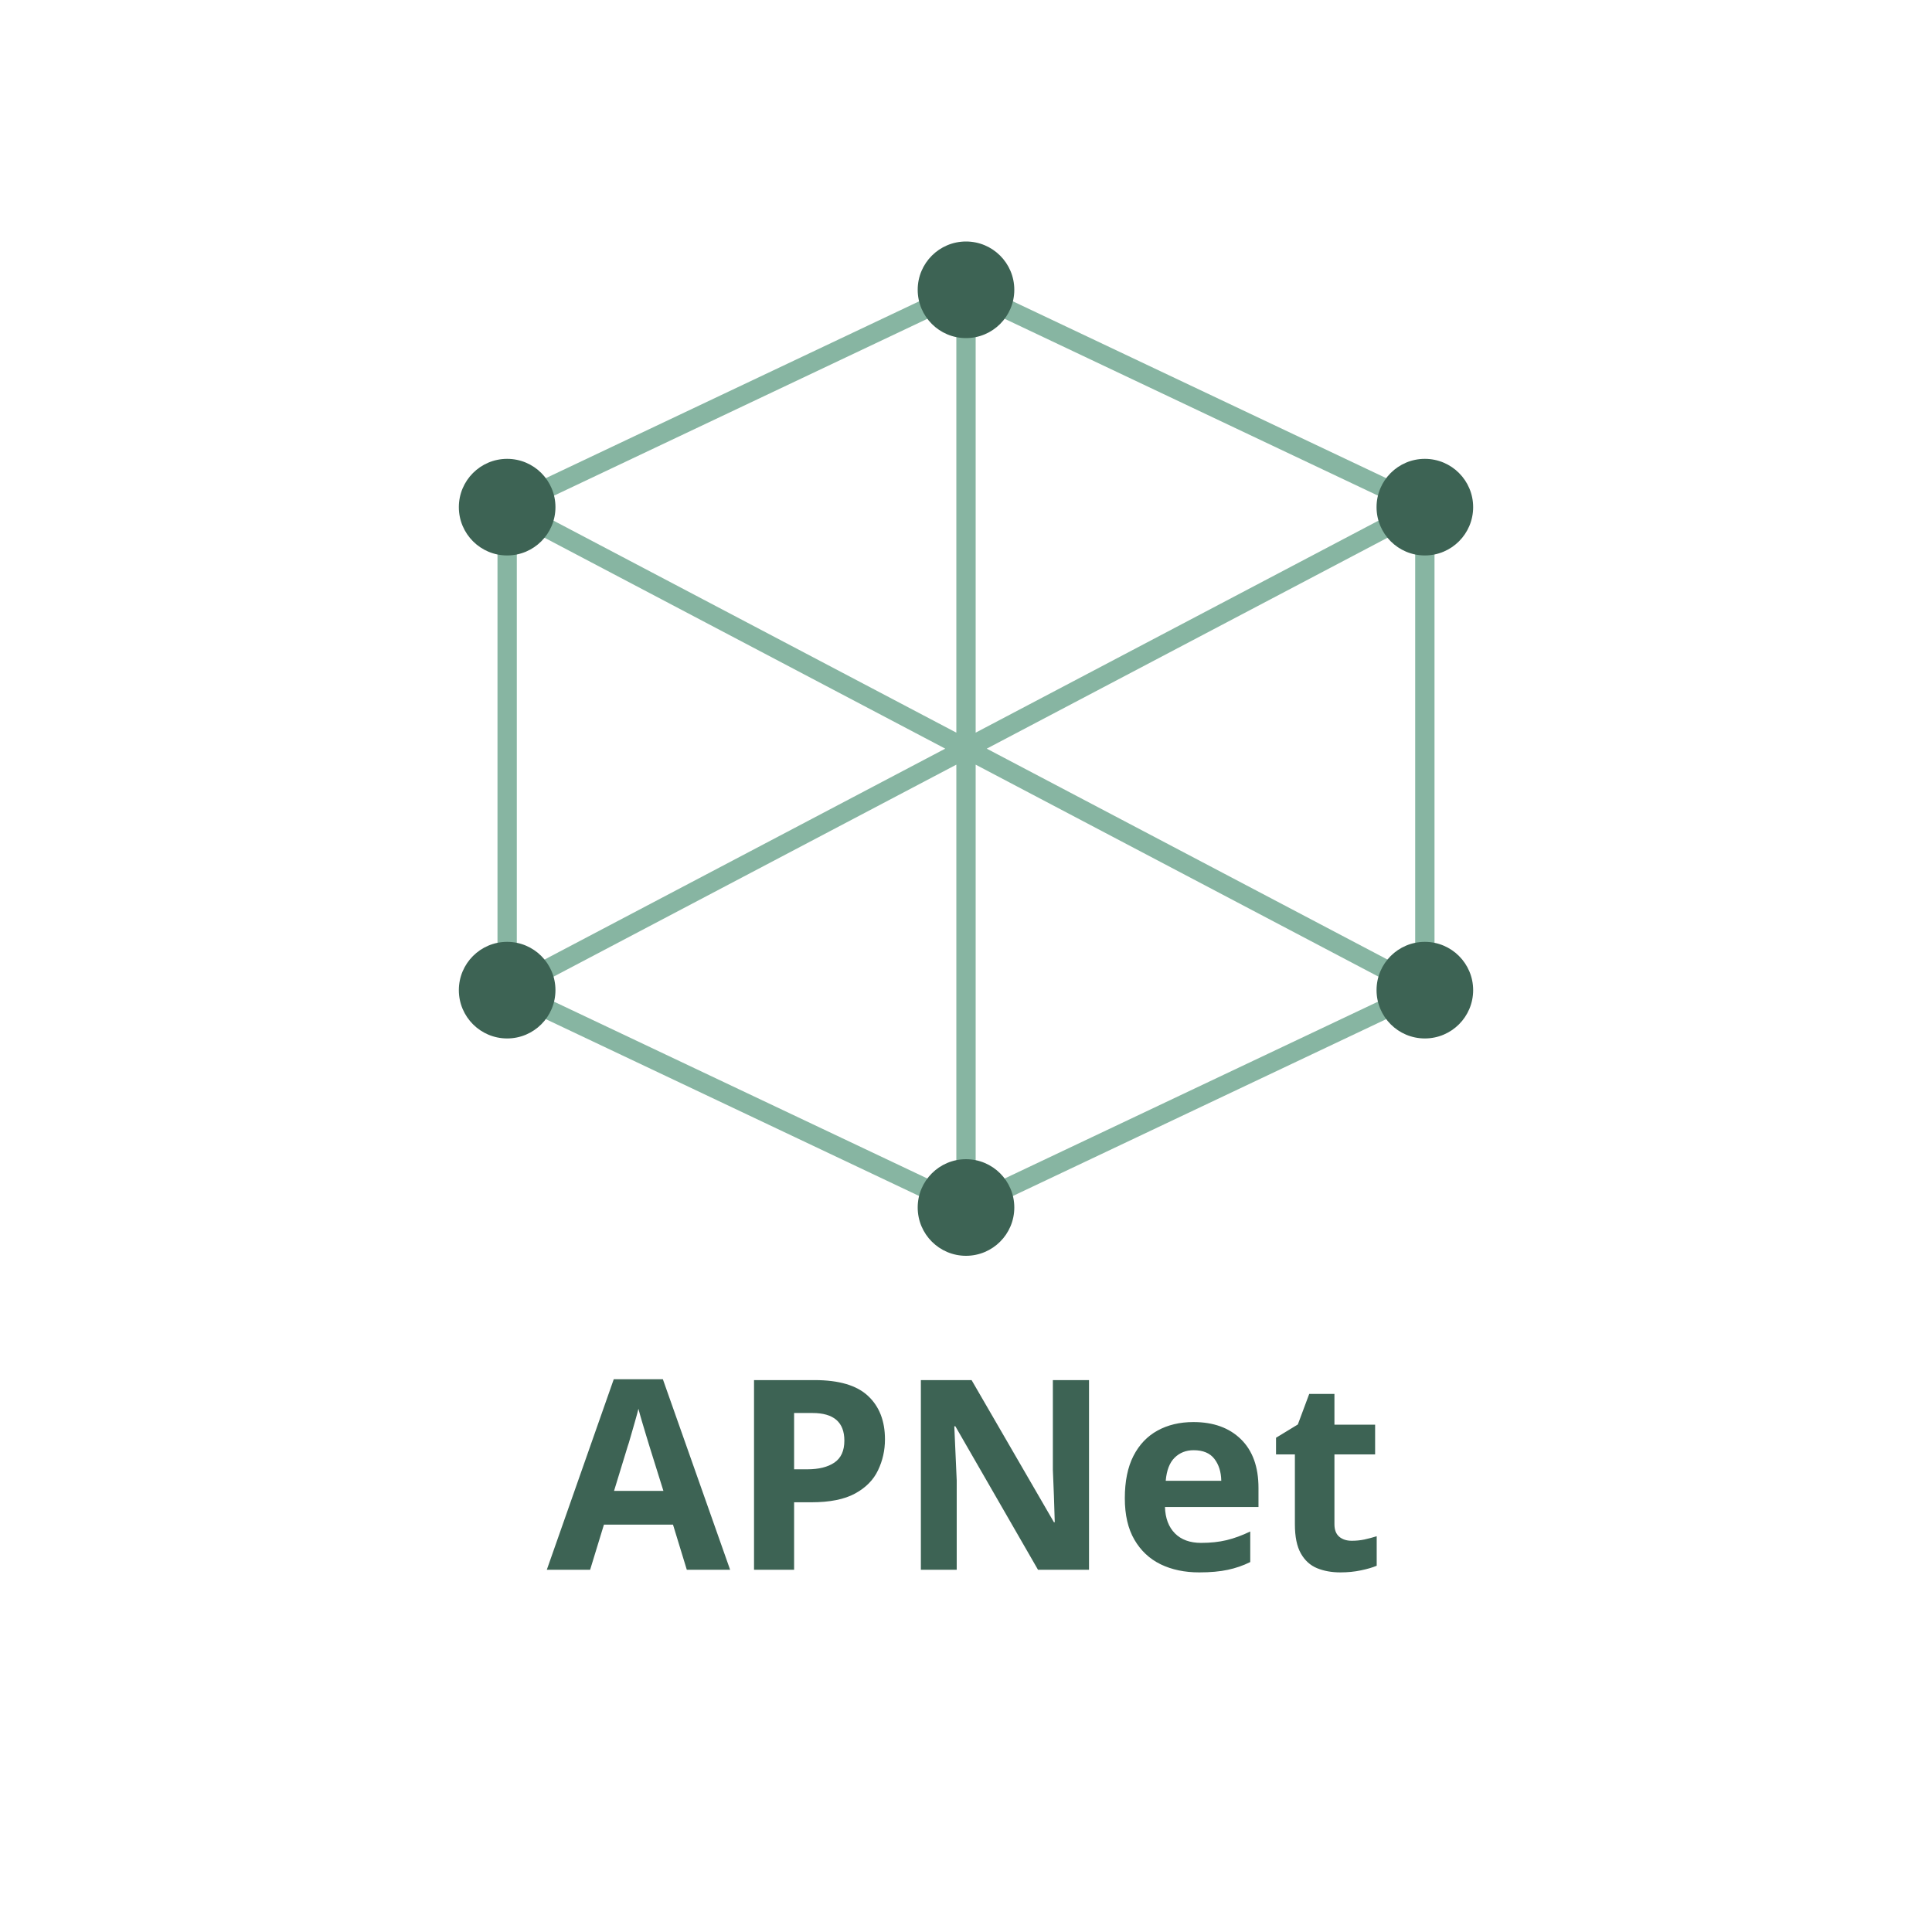
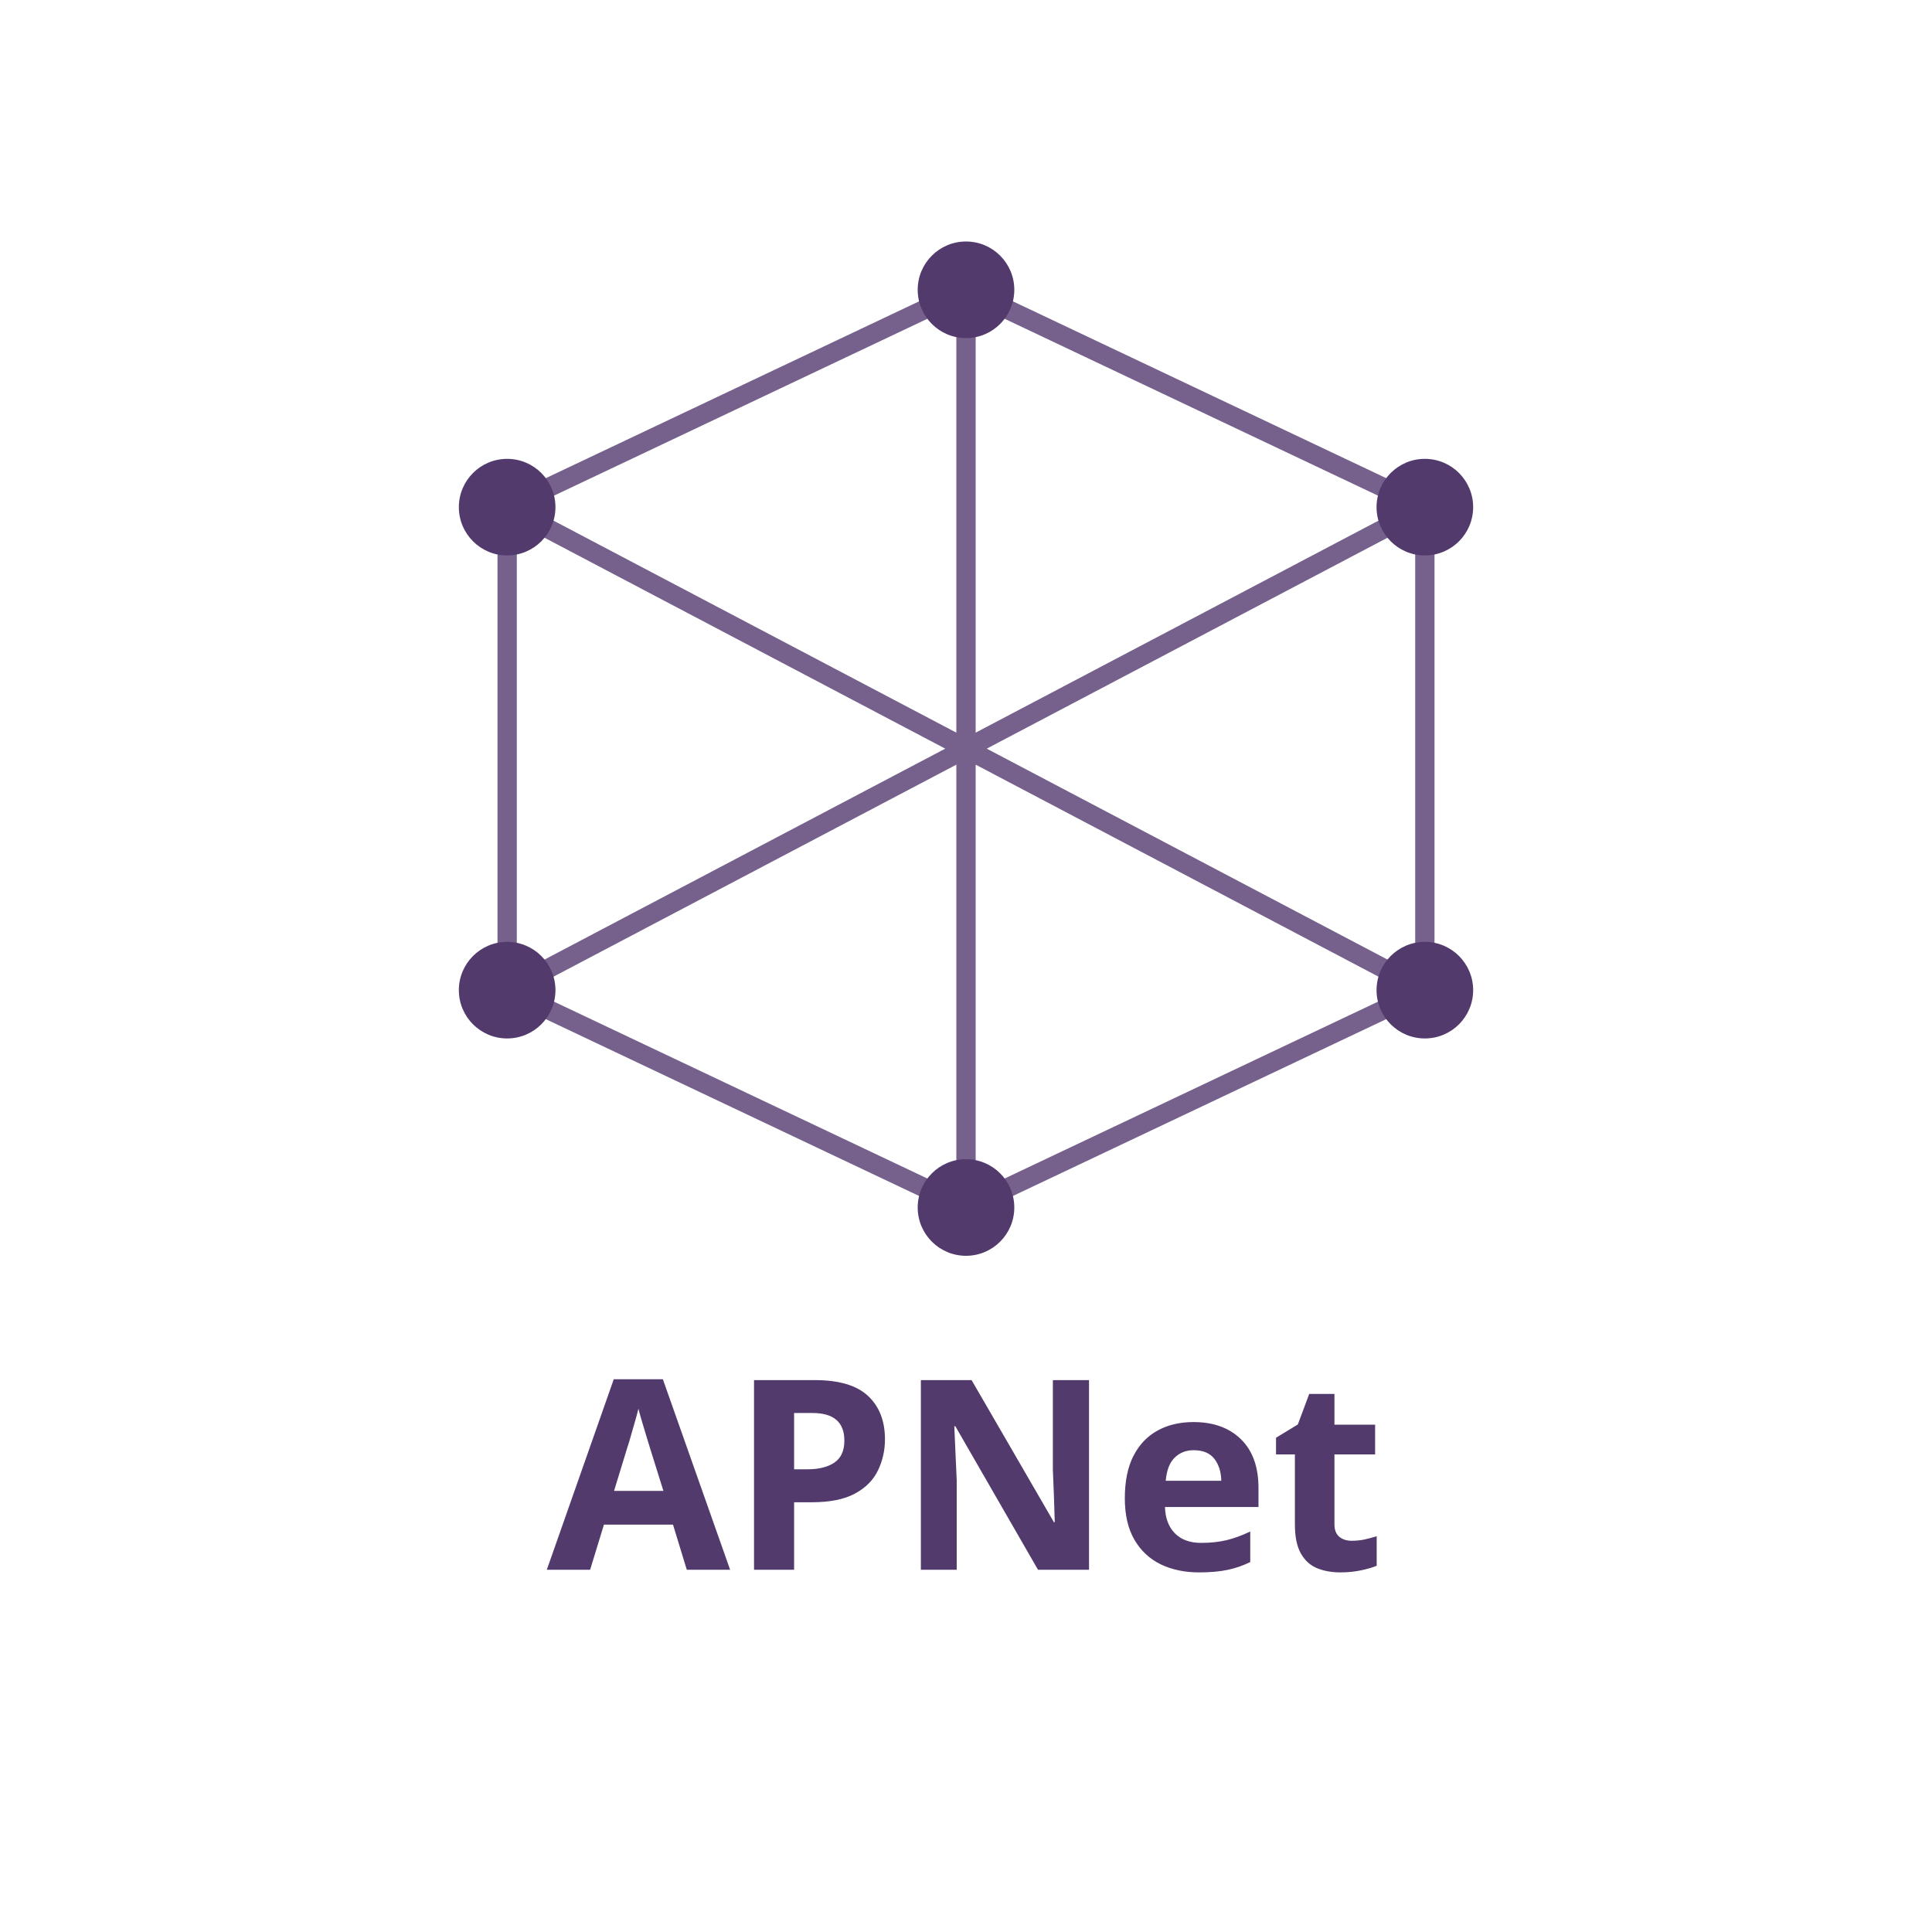
<svg xmlns="http://www.w3.org/2000/svg" viewBox="0 0 400 400" role="img" aria-label="APNet conference logo placeholder">
  <rect width="400" height="400" fill="#fff" />
-   <g fill="none" stroke="#87b5a2" stroke-width="4">
+   <g fill="none" stroke="#76608c" stroke-width="4">
    <path d="M105 105 200 60 295 105 295 205 200 250 105 205ZM105 105 295 205M295 105 105 205M200 60V250" />
  </g>
-   <g fill="#3d6354">
+   <g fill="#523a6c">
    <circle cx="105" cy="105" r="10" />
    <circle cx="200" cy="60" r="10" />
    <circle cx="295" cy="105" r="10" />
    <circle cx="295" cy="205" r="10" />
    <circle cx="200" cy="250" r="10" />
    <circle cx="105" cy="205" r="10" />
    <text x="200" y="325" text-anchor="middle" font-family="sans-serif" font-size="55" font-weight="bold">APNet</text>
  </g>
</svg>
